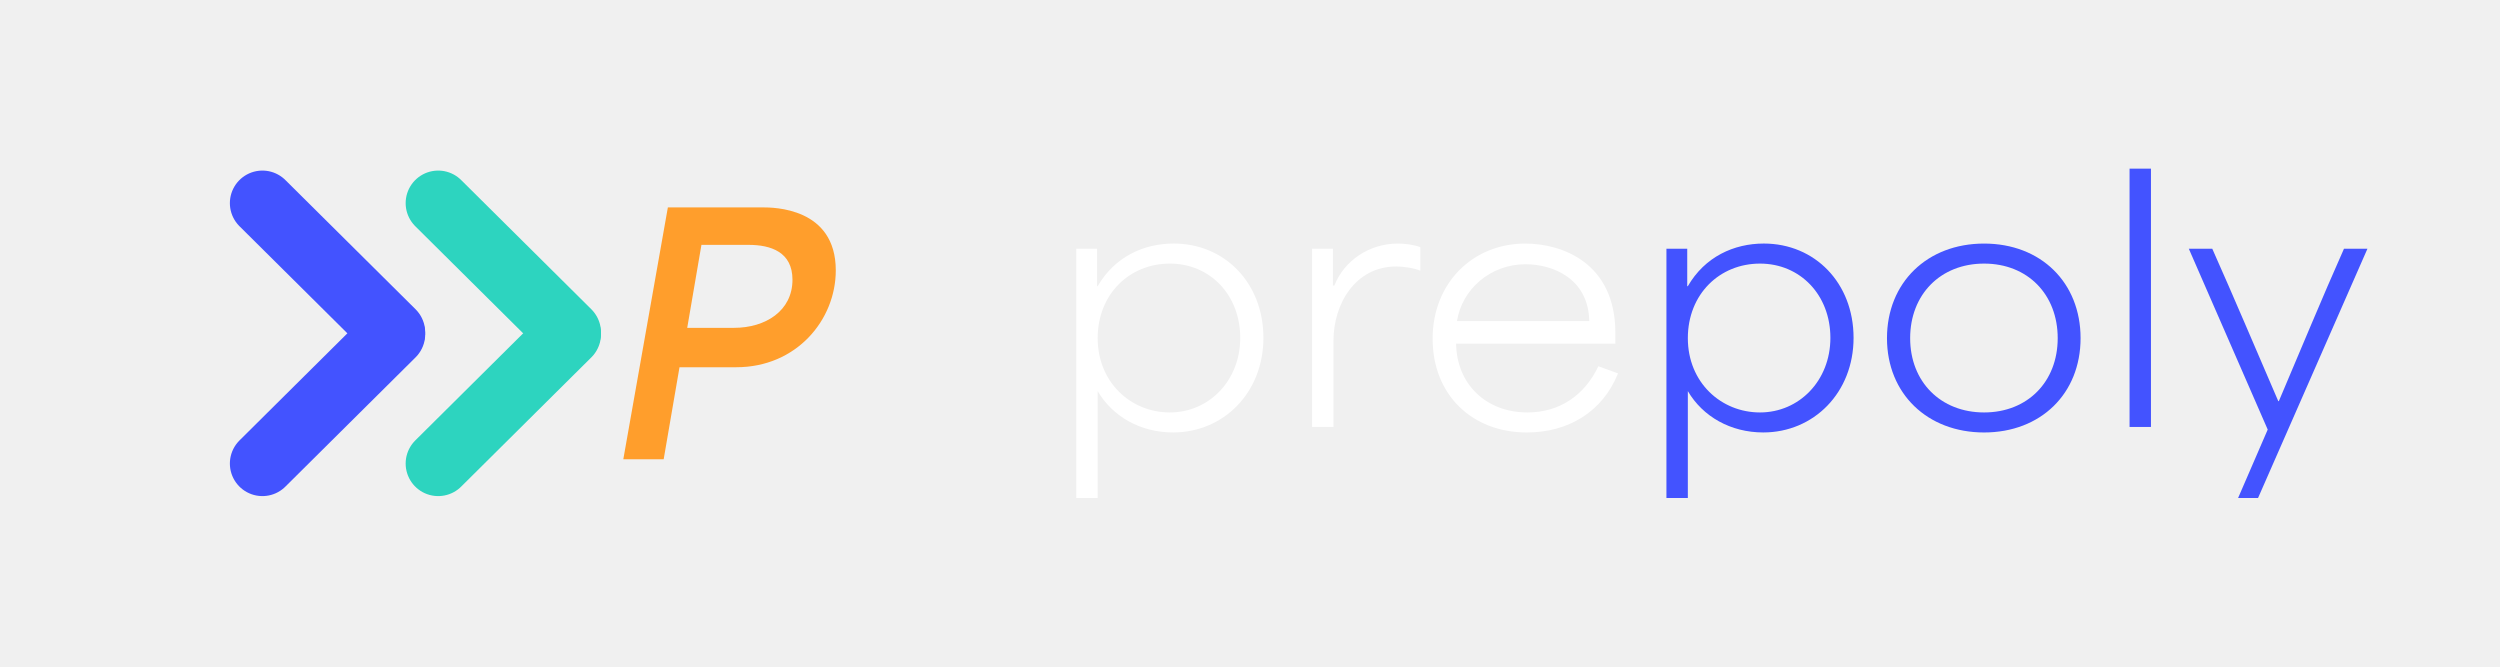
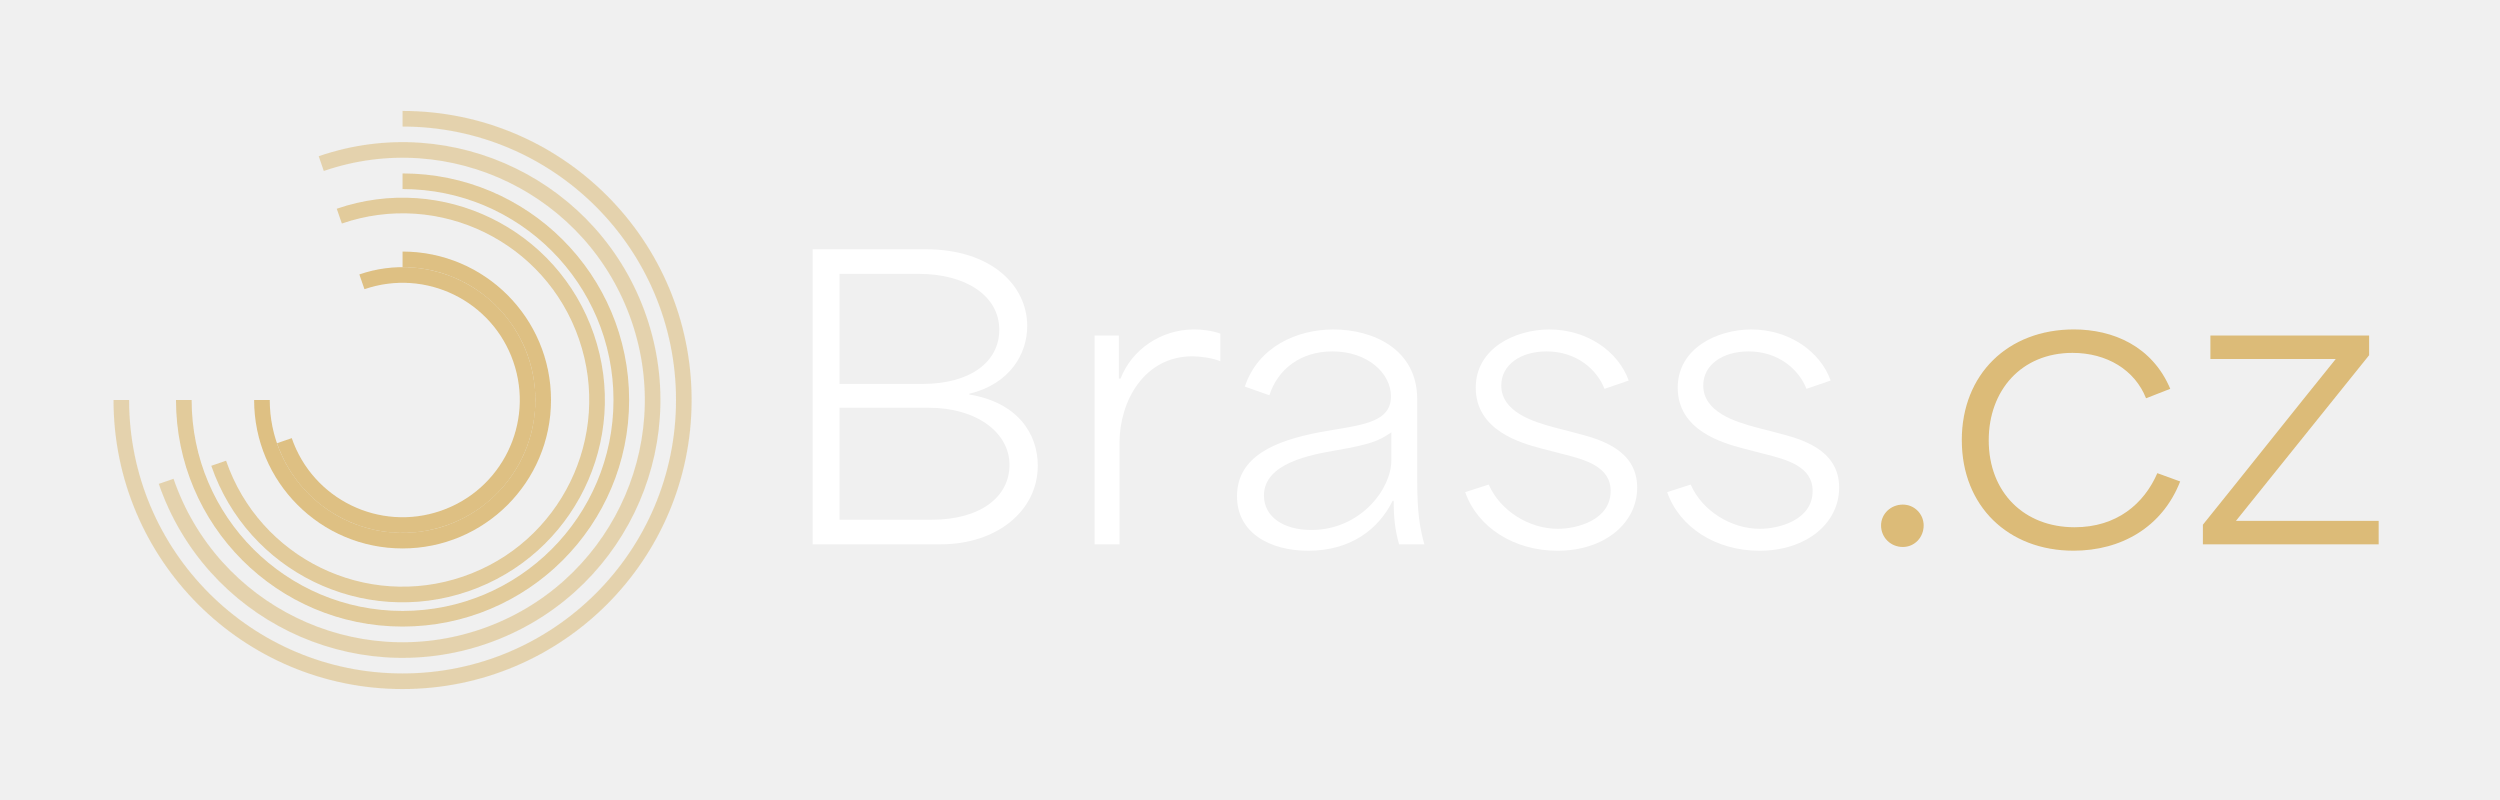
- <svg xmlns="http://www.w3.org/2000/svg" id="dark" viewBox="0 0 960 256">
+ <svg xmlns="http://www.w3.org/2000/svg" id="brass-dark" viewBox="0 0 800 256">
  <defs>
    <style>
      .cls-1 {
-         fill: #ff9e2c;
+         fill: #d9b56a;
      }

-       .cls-2 {
-         fill: #4353ff;
+       .cls-1, .cls-2 {
+         opacity: .9;
      }

      .cls-3 {
-         stroke: #4353ff;
+         opacity: .7;
+         stroke: rgba(217, 181, 106, .7);
      }

-       .cls-3, .cls-4 {
+       .cls-3, .cls-2, .cls-4 {
        fill: none;
-         stroke-linecap: round;
        stroke-miterlimit: 10;
-         stroke-width: 25px;
+         stroke-width: 5px;
      }

      .cls-5 {
        fill: #fff;
      }

+       .cls-2 {
+         stroke: rgba(217, 181, 106, .9);
+       }
+ 
      .cls-4 {
-         stroke: #2dd4bf;
+         opacity: .8;
+         stroke: rgba(217, 181, 106, .8);
      }
    </style>
  </defs>
  <g>
-     <path class="cls-5" d="M413.28,95.51h8v14.38h.23c6.53-11.28,17.68-16.37,29.17-16.37,19.6,0,34.47,15.13,34.47,36.21s-15.32,36.33-34.69,36.33c-12.5,0-23.2-6.08-28.95-15.87v41.04h-8.22v-95.72ZM476.25,129.74c0-16.49-11.6-28.52-27.03-28.52s-27.71,11.66-27.71,28.64,12.73,28.52,27.71,28.52,27.03-12.15,27.03-28.64Z" />
-     <path class="cls-5" d="M503.84,95.51h8v14.14h.56c3.72-9.55,13.4-16.12,24.33-16.12,2.59,0,5.86.37,8.67,1.36v9.05c-2.7-1.12-6.87-1.61-9.24-1.61-15.88,0-24.1,14.63-24.1,28.39v33.23h-8.22v-68.44Z" />
-     <path class="cls-5" d="M550.13,130.11c0-21.58,15.54-36.58,35.59-36.58,13.85,0,34.58,7.19,34.58,34.35v4.09h-61.16c.23,15.5,11.49,26.41,27.37,26.41,12.62,0,22.08-6.82,27.26-17.73l7.55,2.73c-5.97,14.88-19.26,22.69-35.03,22.69-21.06,0-36.16-14.51-36.16-35.96ZM585.84,101.47c-13.63,0-24.44,9.67-26.36,21.82h50.8c-.34-16.49-14.19-21.82-24.44-21.82Z" />
-     <path class="cls-2" d="M639.9,95.51h8v14.38h.23c6.53-11.28,17.68-16.37,29.17-16.37,19.6,0,34.47,15.13,34.47,36.21s-15.32,36.33-34.69,36.33c-12.5,0-23.2-6.08-28.95-15.87v41.04h-8.22v-95.72ZM702.87,129.74c0-16.49-11.6-28.52-27.03-28.52s-27.71,11.66-27.71,28.64,12.73,28.52,27.71,28.52,27.03-12.15,27.03-28.64Z" />
-     <path class="cls-2" d="M724.6,129.86c0-21.33,15.43-36.33,37.28-36.33s37.06,15,37.06,36.33-15.32,36.21-37.06,36.21-37.28-14.88-37.28-36.21ZM790.16,129.86c0-16.74-11.49-28.64-28.27-28.64s-28.39,11.9-28.39,28.64,11.71,28.52,28.39,28.52,28.27-11.78,28.27-28.52Z" />
-     <path class="cls-2" d="M817.75,64.76h8.22v99.19h-8.22v-99.19Z" />
-     <path class="cls-2" d="M870.8,164.95l-30.3-69.44h9.01c8.56,19.22,16.67,38.44,25.34,58.52h.23c8.45-19.84,16.56-39.55,25.01-58.52h9.01l-42.01,95.72h-7.66l11.38-26.29Z" />
+     <path class="cls-5" d="M260.04,79.76h36.08c21.15,0,32.59,11.62,32.59,24.57,0,8.96-5.56,18.52-18.53,21.67v.24c15.37,2.54,21.91,12.47,21.91,22.76,0,14.53-13.19,25.18-31.06,25.18h-40.98v-94.42ZM295.14,122.86c15.48,0,24.63-7.14,24.63-17.31,0-11.02-10.9-17.91-25.72-17.91h-25.4v35.22h26.49ZM298.19,166.31c15.48,0,24.85-7.26,24.85-17.55s-10.46-18.28-25.83-18.28h-28.56v35.83h29.54Z" />
+     <path class="cls-5" d="M350.29,107.36h7.74v13.8h.54c3.6-9.32,12.97-15.74,23.54-15.74,2.51,0,5.67.36,8.39,1.33v8.84c-2.62-1.09-6.65-1.57-8.94-1.57-15.37,0-23.32,14.29-23.32,27.72v32.44h-7.96v-66.82Z" />
+     <path class="cls-5" d="M395.84,158.81c0-12.83,12.32-17.79,26.27-20.46,12.21-2.3,23-2.54,23-11.5,0-7.38-7.41-14.4-18.75-14.4-10.03,0-17.44,5.57-20.16,14.04l-7.85-2.78c4.25-12.83,16.78-18.28,28.34-18.28,12.86,0,26.81,6.42,26.81,22.27v25.54c0,11.14.87,15.74,2.29,20.94h-8.07c-1.31-4.36-1.74-8.72-1.74-13.92h-.33c-4.58,9.2-13.52,15.98-27.03,15.98-12.21,0-22.78-5.69-22.78-17.43ZM445.22,147.43v-9.08c-4.03,2.78-6.87,3.87-17.33,5.69-8.39,1.45-23.43,4.12-23.43,14.53,0,6.78,6.21,11.02,15.15,11.02,15.8,0,25.61-13.2,25.61-22.15Z" />
+     <path class="cls-5" d="M468.87,157.48l7.52-2.42c3.71,8.47,12.97,14.16,22.13,14.16,6.1,0,16.89-2.79,16.89-12.11,0-7.87-8.28-10.05-15.48-11.86l-6.98-1.81c-6.32-1.7-20.71-5.69-20.71-19.37,0-12.71,12.75-18.64,23.54-18.64,12.21,0,22.13,7.14,25.4,16.34l-7.74,2.66c-2.4-6.17-8.94-11.98-18.53-11.98-8.28,0-14.5,4.24-14.5,10.89,0,8.47,10.14,11.62,17,13.44l6.98,1.82c6.87,1.81,19.51,4.96,19.51,17.43,0,11.38-10.46,20.21-25.5,20.21-13.95,0-25.61-7.5-29.54-18.76Z" />
+     <path class="cls-5" d="M533.5,157.48l7.52-2.42c3.71,8.47,12.97,14.16,22.13,14.16,6.1,0,16.89-2.79,16.89-12.11,0-7.87-8.28-10.05-15.48-11.86l-6.98-1.81c-6.32-1.7-20.71-5.69-20.71-19.37,0-12.71,12.75-18.64,23.54-18.64,12.21,0,22.13,7.14,25.4,16.34l-7.74,2.66c-2.4-6.17-8.94-11.98-18.53-11.98-8.28,0-14.5,4.24-14.5,10.89,0,8.47,10.14,11.62,17,13.44l6.98,1.82c6.87,1.81,19.51,4.96,19.51,17.43,0,11.38-10.46,20.21-25.5,20.21-13.95,0-25.61-7.5-29.54-18.76Z" />
+     <path class="cls-1" d="M601.94,168.13c0-3.63,3.05-6.66,6.98-6.66,3.71,0,6.65,3.03,6.65,6.66,0,3.87-2.94,6.9-6.65,6.9-3.92,0-6.98-3.03-6.98-6.9Z" />
+     <path class="cls-1" d="M627.77,140.89c0-21.18,14.82-35.47,35.86-35.47,12.53,0,25.07,5.33,30.85,19l-7.74,3.03c-3.6-9.08-12.53-14.53-23.54-14.53-16.46,0-26.81,12.1-26.81,27.96,0,16.71,11.33,27.84,27.47,27.84,13.52,0,22.23-7.51,26.49-17.31l7.3,2.66c-5.67,14.53-18.75,22.15-34.12,22.15-20.93,0-35.75-14.28-35.75-35.35Z" />
+     <path class="cls-1" d="M747.44,114.87h-40.11v-7.5h50.79v6.29c-14.17,17.55-28.45,35.47-42.62,53.02h45.67v7.51h-56.24v-6.29c14.06-17.43,28.34-35.47,42.51-53.02Z" />
  </g>
  <g>
-     <g>
-       <line class="cls-3" x1="150.77" y1="127.63" x2="100.77" y2="78" />
-       <line class="cls-3" x1="100.77" y1="178" x2="150.77" y2="128.36" />
-     </g>
-     <g>
-       <line class="cls-4" x1="218.27" y1="127.63" x2="168.27" y2="78" />
-       <line class="cls-4" x1="168.27" y1="178" x2="218.27" y2="128.36" />
-     </g>
-     <path class="cls-1" d="M256.46,79.64h36.33c4.09,0,28.15,0,28.15,24.18,0,19.09-15.13,37.2-38.19,37.2h-21.82c-2.48,14.13-3.6,21.2-6.08,35.34h-15.5l17.11-96.71ZM281.87,125.89c12.15,0,22.44-6.57,22.44-18.47,0-10.66-8.31-13.39-16.86-13.39h-18.1c-1.98,11.66-4.09,23.93-5.46,31.87h17.98Z" />
+     <path class="cls-3" d="M128.82,38c49.71,0,90,40.29,90,90s-40.29,90-90,90-90-40.29-90-90" />
+     <path class="cls-4" d="M128.82,58c38.66,0,70,31.34,70,70s-31.34,70-70,70-70-31.34-70-70" />
+     <path class="cls-2" d="M128.82,83c24.85,0,45,20.15,45,45s-20.15,45-45,45-45-20.15-45-45" />
+   </g>
+   <g>
+     <path class="cls-3" d="M102.8,52.35c41.78-14.37,87.3,7.85,101.67,49.63,14.37,41.78-7.85,87.3-49.63,101.67-41.78,14.37-87.3-7.85-101.67-49.63" />
+     <path class="cls-4" d="M108.58,69.16c32.5-11.18,67.9,6.1,79.08,38.6s-6.1,67.9-38.6,79.08c-32.5,11.18-67.9-6.1-79.08-38.6" />
+     <path class="cls-2" d="M115.81,90.18c20.89-7.19,43.65,3.92,50.84,24.81,7.19,20.89-3.92,43.65-24.81,50.84-20.89,7.19-43.65-3.92-50.84-24.81" />
  </g>
</svg>
